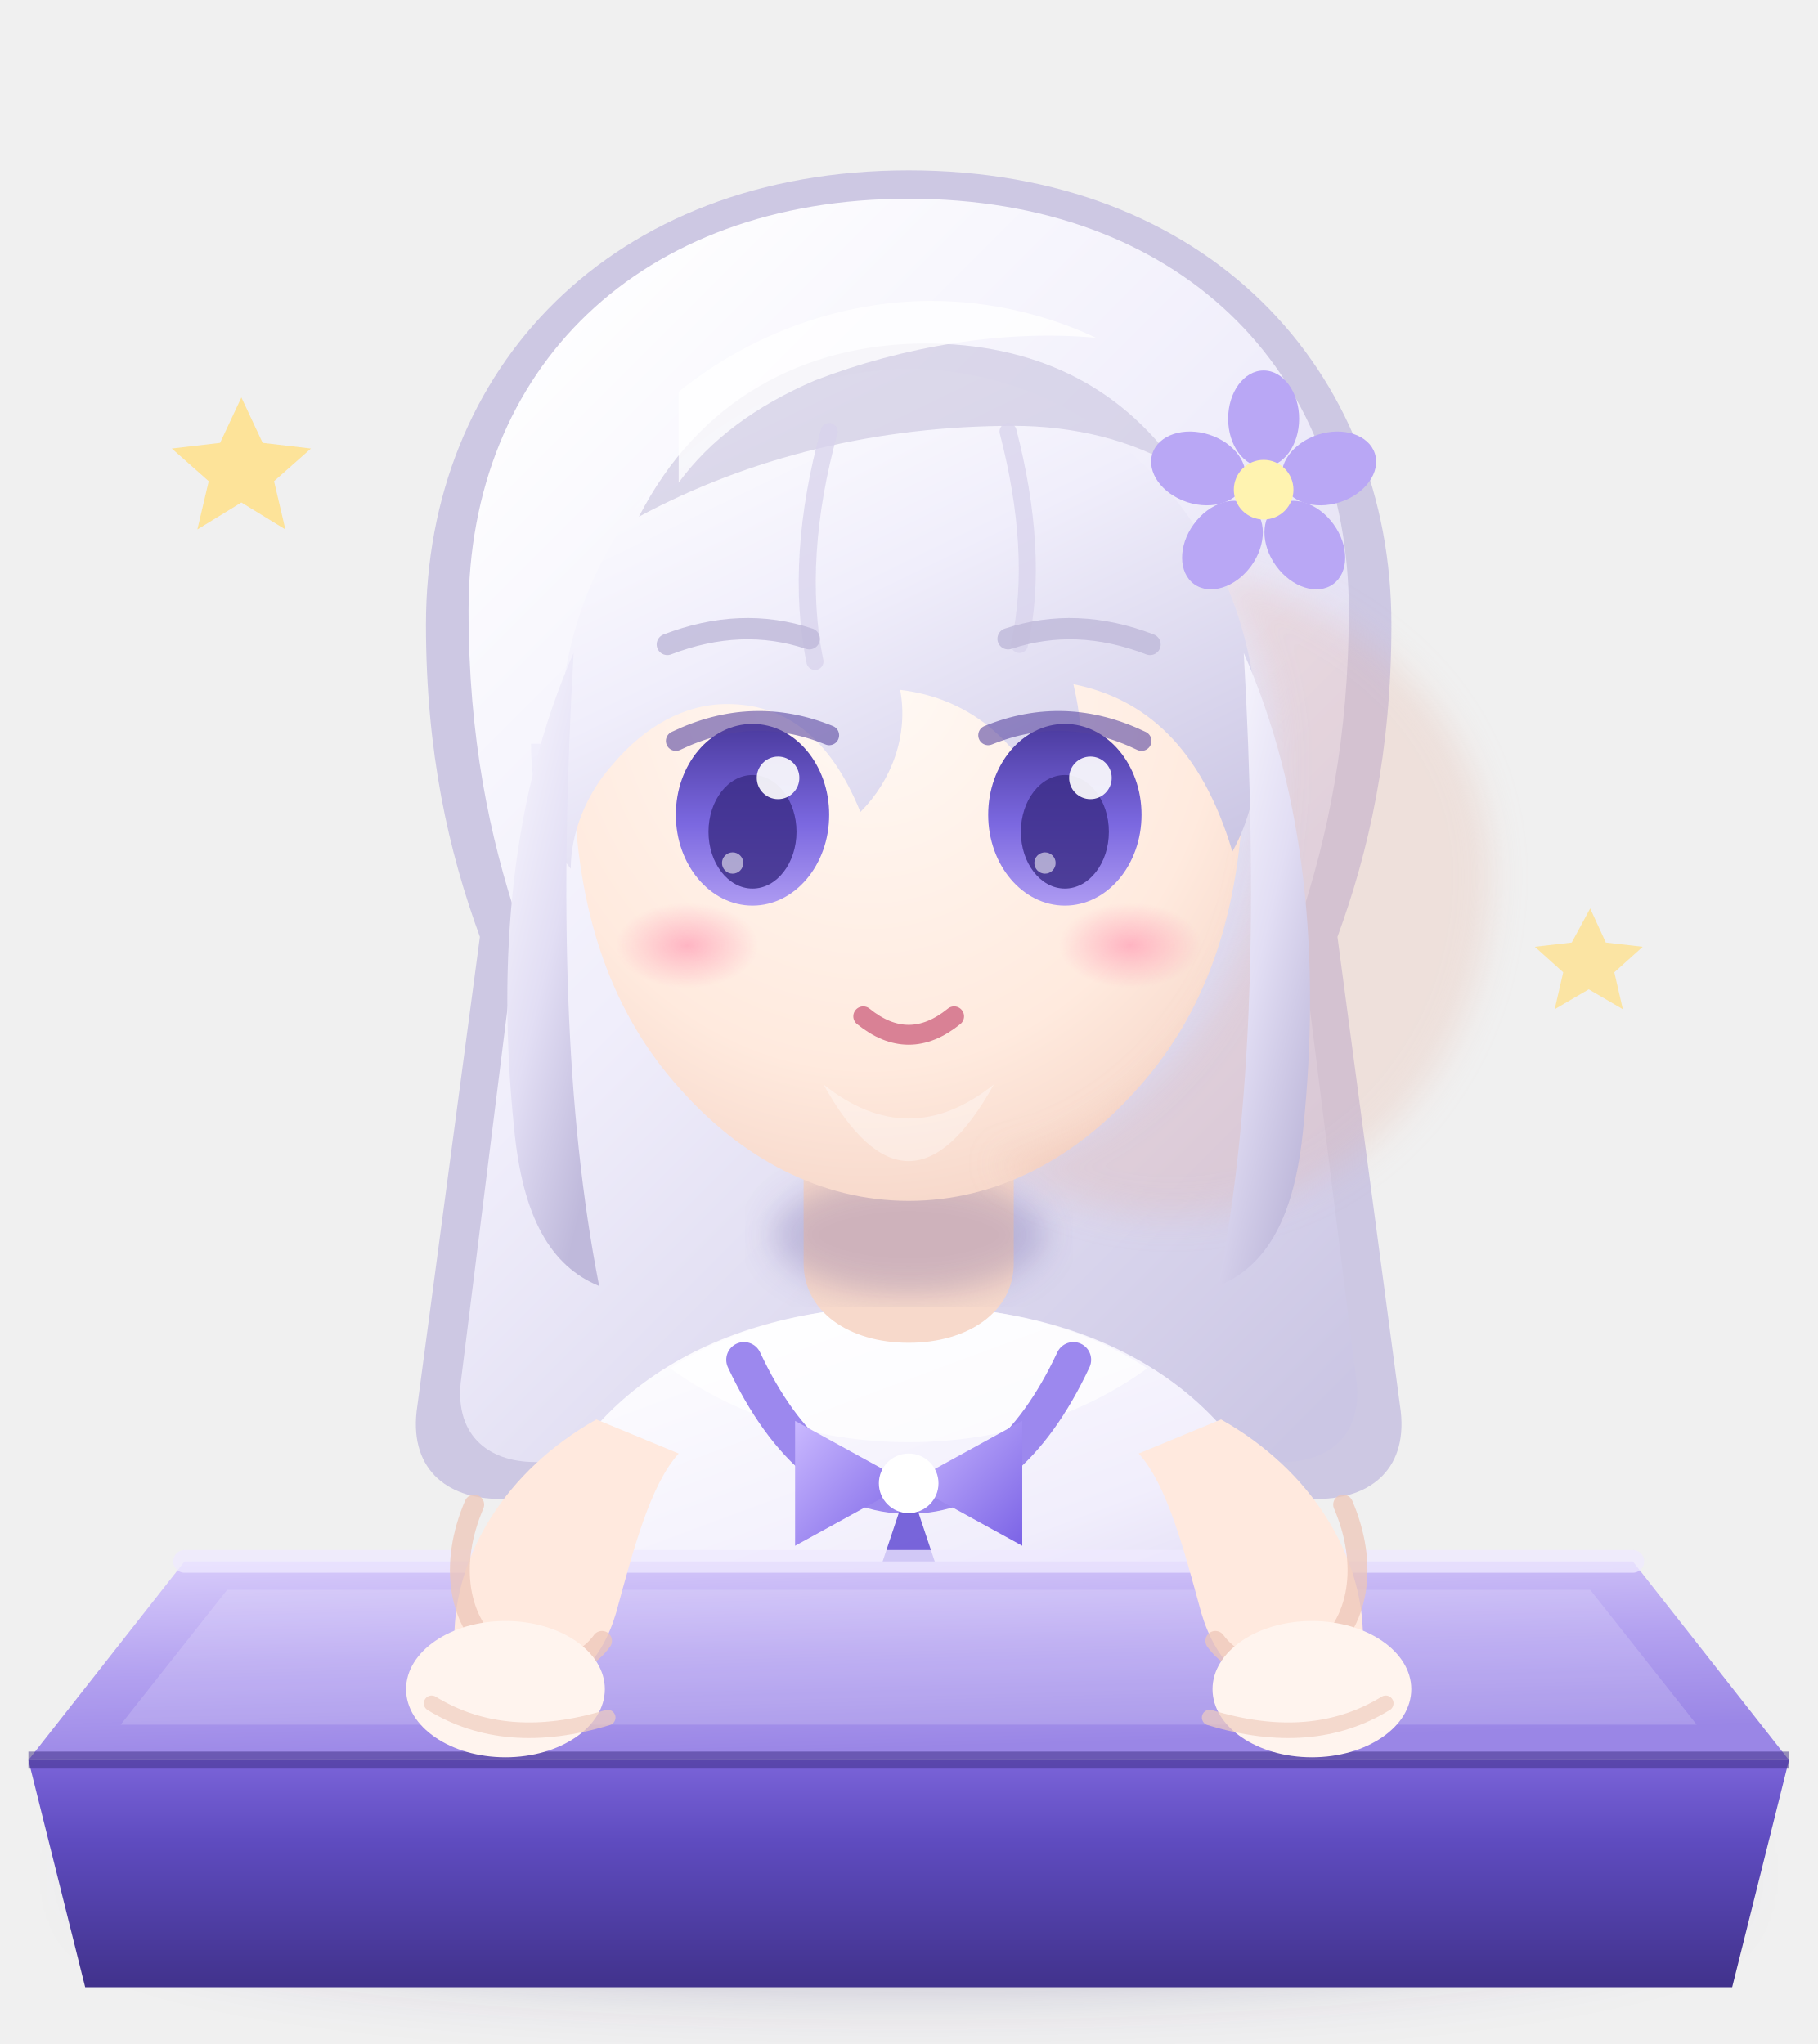
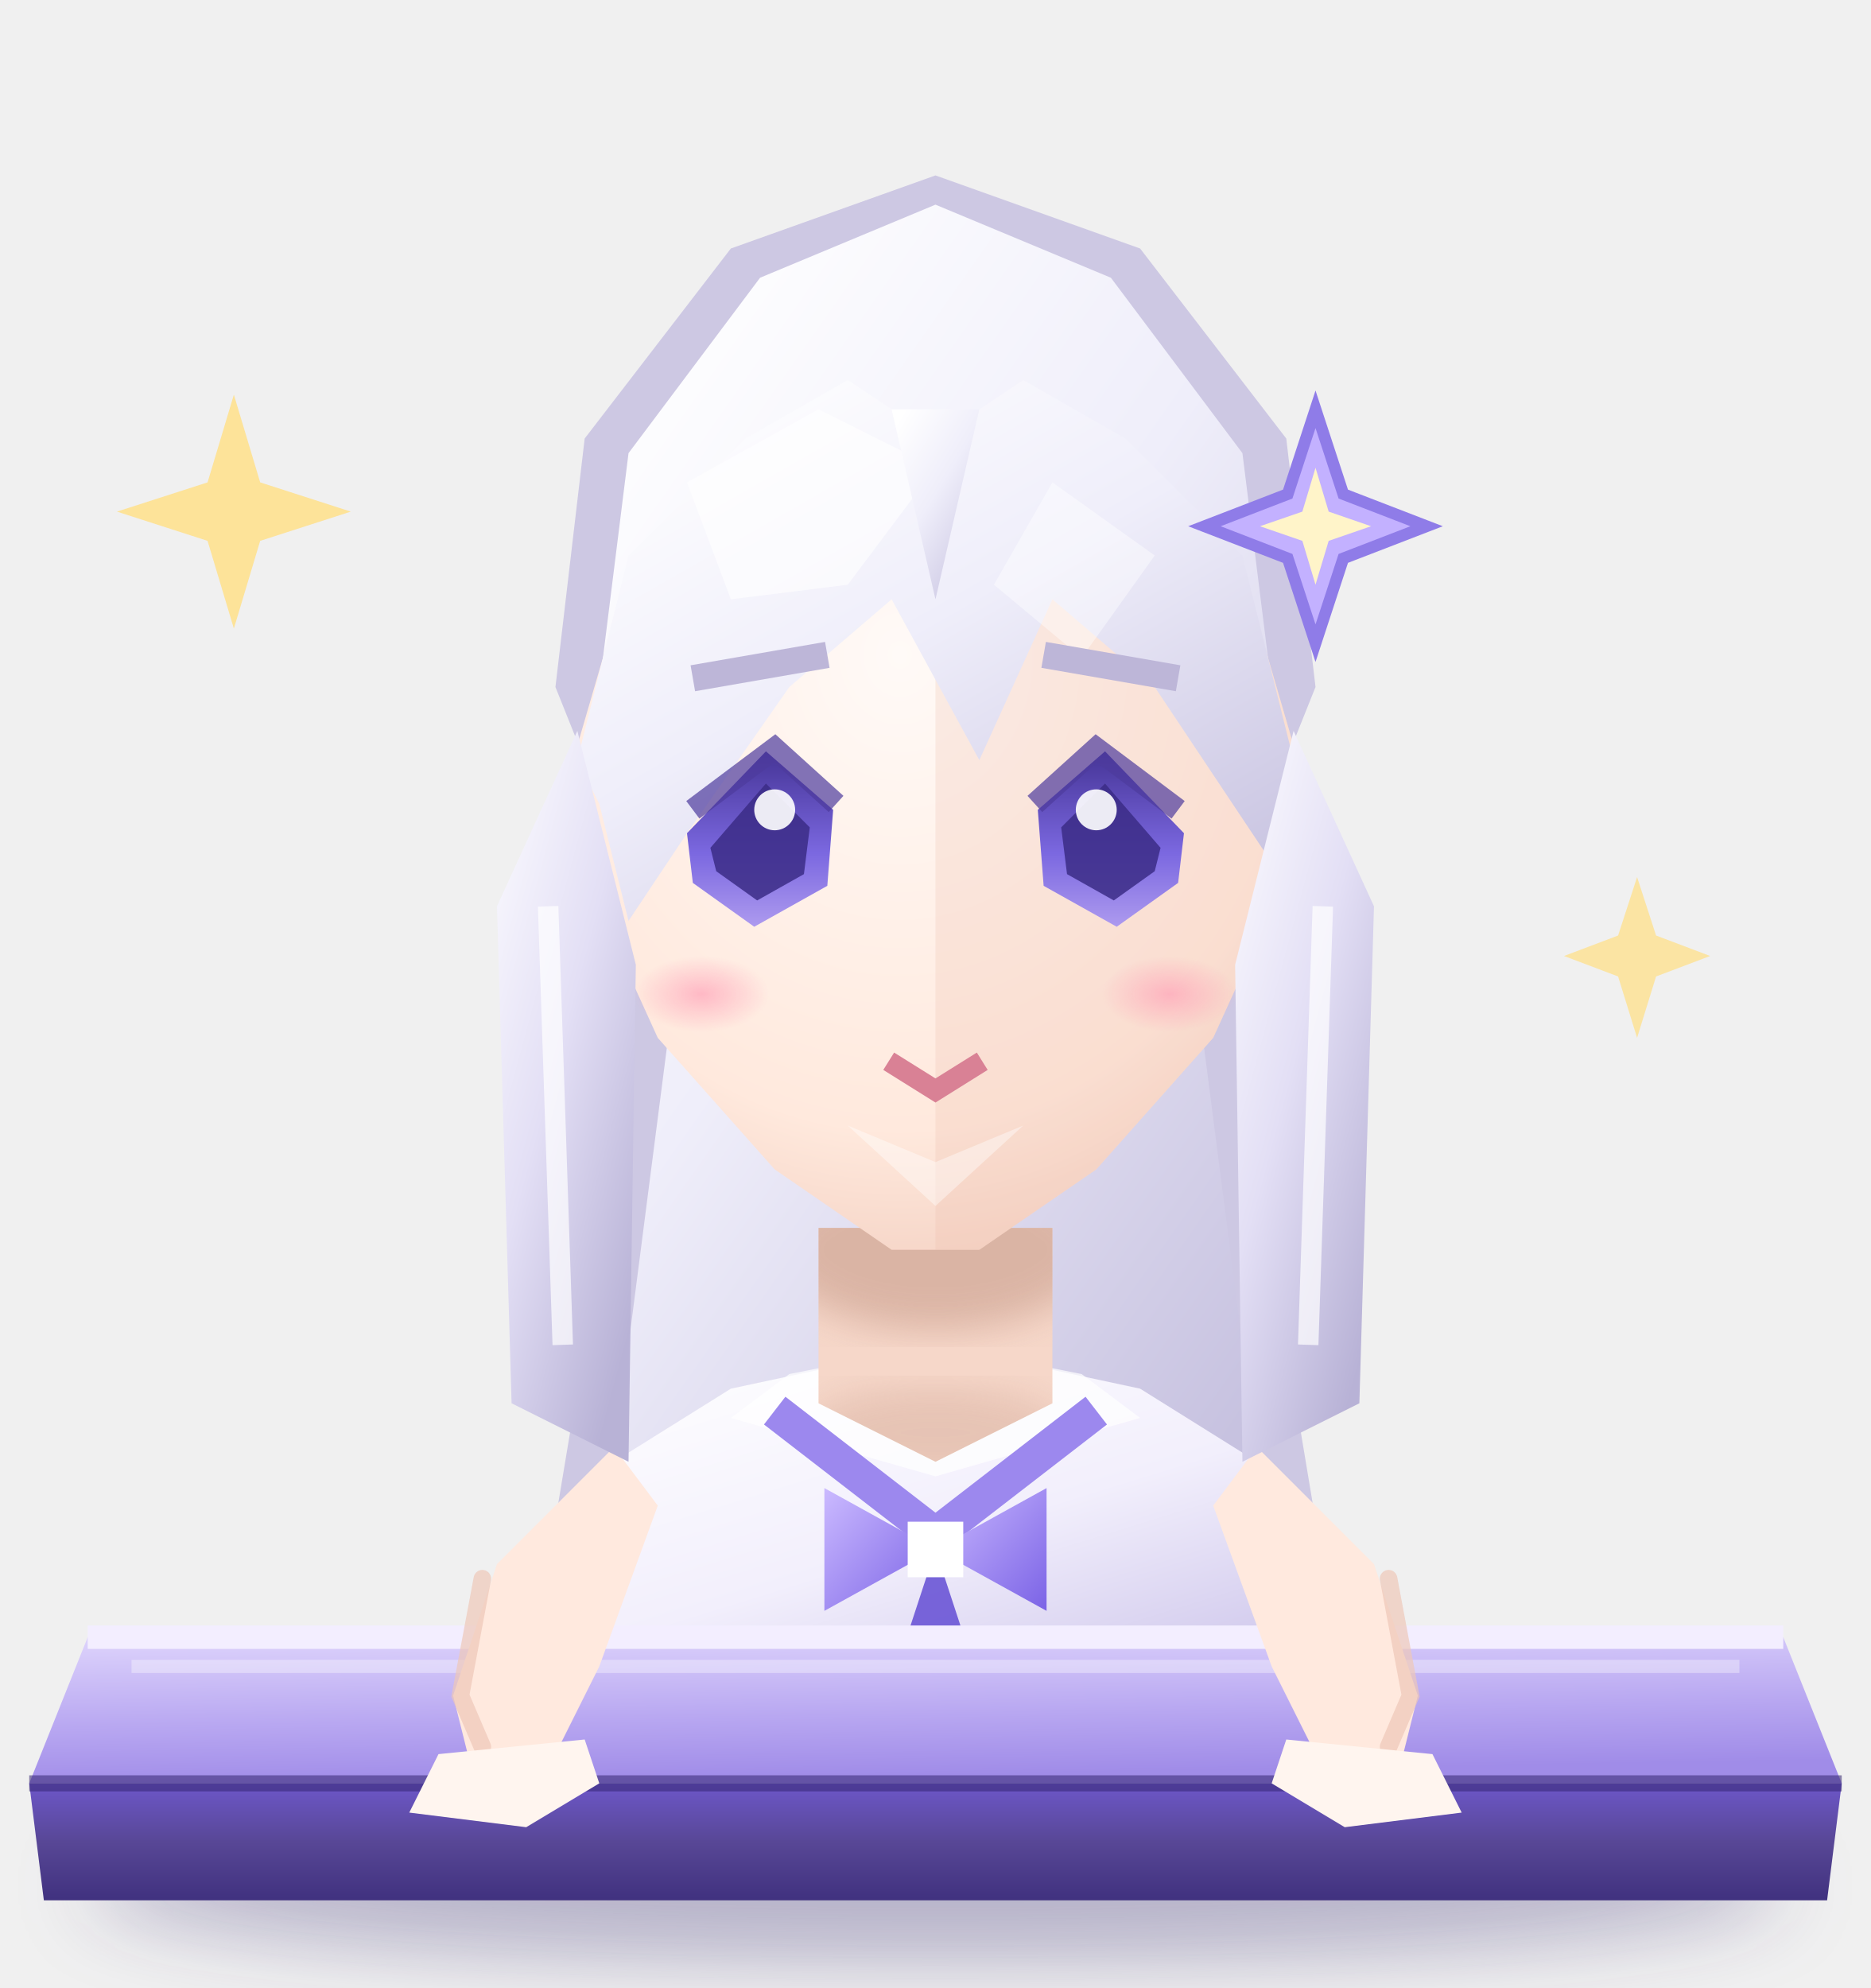
- <svg xmlns="http://www.w3.org/2000/svg" viewBox="0 0 128 144" width="128" height="144" role="img" aria-label="银发紫瞳少女桌宠">
+ <svg xmlns="http://www.w3.org/2000/svg" viewBox="0 0 128 136" width="128" height="136" role="img" aria-label="银发紫瞳少女桌宠">
  <defs>
-     <linearGradient id="hairTop" x1="0.2" y1="0" x2="0.9" y2="1">
+     <linearGradient id="hairTop" x1="0.15" y1="0" x2="0.9" y2="1">
      <stop offset="0" stop-color="#ffffff" />
-       <stop offset="0.42" stop-color="#f0eefb" />
-       <stop offset="1" stop-color="#cbc6e4" />
+       <stop offset="0.45" stop-color="#efeefa" />
+       <stop offset="1" stop-color="#c7c2e0" />
    </linearGradient>
-     <linearGradient id="hairLock" x1="0" y1="0" x2="0.6" y2="1">
-       <stop offset="0" stop-color="#fbfaff" />
-       <stop offset="0.55" stop-color="#e2def4" />
-       <stop offset="1" stop-color="#bfb9db" />
+     <linearGradient id="hairLock" x1="0" y1="0" x2="0.7" y2="1">
+       <stop offset="0" stop-color="#fdfdff" />
+       <stop offset="0.5" stop-color="#e3dff5" />
+       <stop offset="1" stop-color="#b8b2d6" />
    </linearGradient>
    <linearGradient id="dressBody" x1="0.1" y1="0" x2="0.9" y2="1">
      <stop offset="0" stop-color="#ffffff" />
-       <stop offset="0.62" stop-color="#f1eefc" />
-       <stop offset="1" stop-color="#d7d0f0" />
+       <stop offset="0.6" stop-color="#f2effc" />
+       <stop offset="1" stop-color="#d4cdee" />
    </linearGradient>
-     <linearGradient id="deskTop" x1="0" y1="0" x2="0.25" y2="1">
-       <stop offset="0" stop-color="#d9cdfb" />
-       <stop offset="0.55" stop-color="#b3a1f0" />
-       <stop offset="1" stop-color="#9a86e6" />
+     <linearGradient id="deskTop" x1="0" y1="0" x2="0.2" y2="1">
+       <stop offset="0" stop-color="#ded4fc" />
+       <stop offset="0.6" stop-color="#b8a7f1" />
+       <stop offset="1" stop-color="#a08ce8" />
    </linearGradient>
    <linearGradient id="deskFront" x1="0" y1="0" x2="0" y2="1">
-       <stop offset="0" stop-color="#7b64d9" />
-       <stop offset="0.35" stop-color="#5f4cc0" />
-       <stop offset="1" stop-color="#41328c" />
+       <stop offset="0" stop-color="#6d57c9" />
+       <stop offset="0.5" stop-color="#584796" />
+       <stop offset="1" stop-color="#40317f" />
    </linearGradient>
    <linearGradient id="ribbon" x1="0" y1="0" x2="1" y2="1">
-       <stop offset="0" stop-color="#cab9ff" />
+       <stop offset="0" stop-color="#cbbaff" />
      <stop offset="1" stop-color="#7b63e6" />
    </linearGradient>
    <linearGradient id="iris" x1="0" y1="0" x2="0" y2="1">
-       <stop offset="0" stop-color="#4a3a9e" />
-       <stop offset="0.55" stop-color="#7b68e0" />
-       <stop offset="1" stop-color="#ae9bf2" />
+       <stop offset="0" stop-color="#453496" />
+       <stop offset="0.58" stop-color="#7b68e0" />
+       <stop offset="1" stop-color="#ad9aef" />
    </linearGradient>
-     <radialGradient id="skin" cx="0.44" cy="0.3" r="0.8">
-       <stop offset="0" stop-color="#fffaf6" />
-       <stop offset="0.66" stop-color="#ffeade" />
-       <stop offset="1" stop-color="#f3d0c2" />
+     <radialGradient id="skin" cx="0.45" cy="0.28" r="0.82">
+       <stop offset="0" stop-color="#fffaf7" />
+       <stop offset="0.7" stop-color="#ffe9dd" />
+       <stop offset="1" stop-color="#f1cbbc" />
    </radialGradient>
    <radialGradient id="blush" cx="0.5" cy="0.5" r="0.5">
-       <stop offset="0" stop-color="#ff9db6" stop-opacity="0.7" />
+       <stop offset="0" stop-color="#ff9db6" stop-opacity="0.65" />
      <stop offset="1" stop-color="#ff9db6" stop-opacity="0" />
    </radialGradient>
    <filter id="soft" x="-50%" y="-50%" width="200%" height="200%">
-       <feGaussianBlur stdDeviation="2.8" />
+       <feGaussianBlur stdDeviation="2.6" />
    </filter>
    <filter id="soft2">
-       <feGaussianBlur stdDeviation="1.2" />
+       <feGaussianBlur stdDeviation="1.3" />
    </filter>
+     <clipPath id="neckClip">
+       <path d="M56 84h16v12l-8 4-8-4z" />
+     </clipPath>
  </defs>
-   <path d="M64 12c-21 0-34 14-34 32 0 9 1.6 16 3.8 22l-4.4 33c-0.7 4.4 2 6.6 5.8 6.6h57.6c3.8 0 6.5-2.2 5.8-6.6l-4.4-33c2.2-6 3.8-13 3.8-22 0-18-13-32-34-32z" fill="#cdc8e3" />
-   <path d="M64 14c-19 0-31 12-31 29 0 9 1.5 16 3.5 22l-4 32c-0.6 4 1.8 6 5.2 6h52.6c3.4 0 5.8-2 5.2-6l-4-32c2-6 3.5-13 3.5-22 0-17-12-29-31-29z" fill="url(#hairTop)" />
-   <path d="M64 92c-14 0-23.5 6.6-26.4 16.4l-3.2 11h59.2l-3.2-11C87.5 98.6 78 92 64 92z" fill="url(#dressBody)" />
-   <path d="M64 92c-6.6 0-12.4 1.5-16.8 4.4C51.6 99.6 57.4 101.6 64 101.6s12.4-2 16.8-5.2C76.4 93.5 70.6 92 64 92z" fill="#ffffff" opacity="0.7" />
-   <path d="M52.4 95.8c3 6.4 7 9.6 11.6 9.6s8.6-3.2 11.6-9.6" fill="none" stroke="#9c88ee" stroke-width="2.5" stroke-linecap="round" />
-   <g transform="translate(64,104.5)">
-     <path d="M0 0l-8-4.4v8.8z" fill="url(#ribbon)" />
-     <path d="M0 0l8-4.4v8.8z" fill="url(#ribbon)" />
-     <path d="M0 0l-2.2 6.6 2.2 1.7 2.2-1.7z" fill="#6a55d6" opacity="0.9" />
-     <circle r="2.1" fill="#ffffff" />
+   <path d="M64 12 L78 17 L88 30 L90 47 L84 62 L88 92 L90 104 L38 104 L40 92 L44 62 L38 47 L40 30 L50 17 Z" fill="#cdc8e3" />
+   <path d="M64 14 L76 19 L85 31 L87 47 L81 61 L85 92 L86 101 L42 101 L43 92 L47 61 L41 47 L43 31 L52 19 Z" fill="url(#hairTop)" />
+   <path d="M64 92 L78 95 L86 100 L90 112 L38 112 L42 100 L50 95 Z" fill="url(#dressBody)" />
+   <path d="M64 92 L74 94 L78 97 L64 101 L50 97 L54 94 Z" fill="#ffffff" opacity="0.72" />
+   <path d="M53 96.5 L64 105 L75 96.5" fill="none" stroke="#9c88ee" stroke-width="2.4" stroke-linejoin="miter" stroke-linecap="butt" />
+   <g transform="translate(64,106)">
+     <path d="M0 0l-7.6-4.2v8.4z" fill="url(#ribbon)" />
+     <path d="M0 0l7.6-4.2v8.4z" fill="url(#ribbon)" />
+     <path d="M0 0l-2.1 6.4 2.1 1.6 2.1-1.6z" fill="#6a55d6" opacity="0.9" />
+     <path d="M-1.9 -1.9 L1.9 -1.9 L1.9 1.9 L-1.9 1.9 Z" fill="#ffffff" />
  </g>
-   <ellipse cx="64" cy="132" rx="56" ry="7" fill="#33256f" opacity="0.32" filter="url(#soft)" />
-   <path d="M2 124h124l-4 16H6z" fill="url(#deskFront)" />
-   <path d="M13 110h102l11 14H2z" fill="url(#deskTop)" />
-   <path d="M16 112h96l7.5 9.5H8.5z" fill="#ffffff" opacity="0.16" />
-   <path d="M13 110h102" stroke="#efe9ff" stroke-width="1.6" stroke-linecap="round" opacity="0.75" />
-   <path d="M2 124h124" stroke="#3a2a80" stroke-width="1.2" opacity="0.5" />
-   <path d="M42 100c-6.4 3.6-10 9.6-10 15.4 0 2.6 2.2 4 4.6 4 3.6 0 5.8-2.4 6.8-5.8 1.2-4.4 2.4-9 4.4-11.2z" fill="#ffe9de" />
-   <path d="M86 100c6.4 3.6 10 9.6 10 15.4 0 2.6-2.2 4-4.6 4-3.6 0-5.8-2.4-6.8-5.8-1.2-4.4-2.4-9-4.4-11.2z" fill="#ffe9de" />
-   <path d="M33.4 106c-1.8 4.2-1.2 8.4 1.8 10.6 2.2 1.7 5.6 1.2 7.2-1" fill="none" stroke="#eec7b8" stroke-width="1.4" stroke-linecap="round" opacity="0.75" />
-   <path d="M94.6 106c1.8 4.2 1.2 8.4-1.8 10.6-2.2 1.7-5.6 1.2-7.2-1" fill="none" stroke="#eec7b8" stroke-width="1.4" stroke-linecap="round" opacity="0.75" />
-   <ellipse cx="35.6" cy="119" rx="7" ry="4.8" fill="#fff4ee" />
-   <ellipse cx="92.4" cy="119" rx="7" ry="4.8" fill="#fff4ee" />
-   <path d="M30.4 120q5.2 3.2 12.4 1" fill="none" stroke="#f0cdbf" stroke-width="1.1" stroke-linecap="round" opacity="0.7" />
-   <path d="M97.6 120q-5.2 3.2-12.4 1" fill="none" stroke="#f0cdbf" stroke-width="1.1" stroke-linecap="round" opacity="0.7" />
-   <path d="M56.6 78h14.8v11c0 3.4-3.2 5.6-7.4 5.6s-7.4-2.2-7.4-5.6z" fill="#f7d9cb" />
-   <ellipse cx="64" cy="87" rx="9.6" ry="4.2" fill="#3a2b86" opacity="0.22" filter="url(#soft2)" />
+   <ellipse cx="64" cy="129" rx="58" ry="5.4" fill="#33256f" opacity="0.3" filter="url(#soft)" />
+   <path d="M6 112 L122 112 L126 122 L2 122 Z" fill="url(#deskTop)" />
+   <path d="M2 122 L126 122 L125 130 L3 130 Z" fill="url(#deskFront)" />
+   <path d="M6 112 L122 112" stroke="#f3eeff" stroke-width="1.6" stroke-linecap="butt" />
+   <path d="M9 114 L119 114" stroke="#ffffff" stroke-width="0.9" opacity="0.35" stroke-linecap="butt" />
+   <path d="M2 122 L126 122" stroke="#33256f" stroke-width="1.1" opacity="0.55" stroke-linecap="butt" />
+   <path d="M42 99 L34 107 L31 116 L32 120 L38 120 L41 114 L45 103 Z" fill="#ffe9de" />
+   <path d="M86 99 L94 107 L97 116 L96 120 L90 120 L87 114 L83 103 Z" fill="#ffe9de" />
+   <path d="M33 108 L31.5 116 L33 119.5" fill="none" stroke="#eec7b8" stroke-width="1.2" stroke-linecap="round" opacity="0.7" />
+   <path d="M95 108 L96.5 116 L95 119.5" fill="none" stroke="#eec7b8" stroke-width="1.2" stroke-linecap="round" opacity="0.7" />
+   <path d="M30 120 L28 124 L36 125 L41 122 L40 119 Z" fill="#fff5ef" />
+   <path d="M98 120 L100 124 L92 125 L87 122 L88 119 Z" fill="#fff5ef" />
+   <path d="M56 84 L72 84 L72 96 L64 100 L56 96 Z" fill="#f6d7c9" />
+   <g clip-path="url(#neckClip)">
+     <ellipse cx="64" cy="85.5" rx="11" ry="5.5" fill="#b98a78" opacity="0.45" filter="url(#soft2)" />
+     <ellipse cx="64" cy="98" rx="9" ry="3.2" fill="#b98a78" opacity="0.25" filter="url(#soft2)" />
+   </g>
  <g id="pet-head">
-     <animateTransform attributeName="transform" type="rotate" values="0 64 88; -6.5 64 88; 0 64 88; 5.5 64 88; 0 64 88" keyTimes="0; 0.2; 0.48; 0.76; 1" calcMode="spline" keySplines="0.45 0 0.25 1; 0.45 0 0.25 1; 0.45 0 0.25 1; 0.45 0 0.25 1" dur="14s" repeatCount="indefinite" />
-     <path d="M64 30.5c13.4 0 23.6 9.8 23.6 23.5 0 9.6-2.4 17-7.4 22.6-4.4 5-10 8-16.2 8s-11.8-3-16.2-8c-5-5.6-7.4-13-7.4-22.6 0-13.7 10.2-23.5 23.6-23.5z" fill="url(#skin)" />
-     <path d="M84.6 40c3.4 3.6 5 8.2 5 13.4 0 9-2.2 16-7 21.4-3.6 4-8 6.4-12.6 7 4 2.6 8.4 3.8 12.4 3.8 13.4 0 22.6-11 22.6-24 0-9.6-7-18.4-20.4-21.6z" fill="#e6b19f" opacity="0.26" filter="url(#soft2)" />
-     <path d="M58 76.4c2 1.6 4 2.4 6 2.4s4-0.8 6-2.4c-2 3.6-4 5.4-6 5.4s-4-1.8-6-5.4z" fill="#ffffff" opacity="0.35" />
-     <path d="M39.4 52.4c0-15.6 11.6-26.4 24.6-26.4s24.6 10.8 24.6 26.4c0 3-0.6 5.4-1.8 7.6-2.2-7.4-6.2-10.8-11.2-11.8 1 4.2 0.6 7.6-1 10.6-2.2-6.4-6.2-9.6-11.2-10.2 0.6 3.2-0.6 6.4-2.8 8.6-2.2-5.4-5.4-7.6-9.4-7.6-3 0-5.8 1.6-8 4.2-2 2.2-3 5-3 7.4-1.8-2.2-2.8-5.2-2.8-8.8z" fill="url(#hairTop)" />
-     <path d="M45 36.4c4.2-8.2 11.6-12.2 20.2-12.2 7.4 0 13.6 2.8 17.8 8.8-3.2-2-7.4-3-11.6-3-9.6 0-18.6 2.2-26.4 6.4z" fill="#c6c1dd" opacity="0.58" />
-     <path d="M47.8 27.6c5.2-4.2 11.6-6.4 17.8-6.4 4.2 0 8.2 1 11.6 2.6-6.4-0.6-13.6 0.6-19.8 3-4.2 1.8-7.4 4.2-9.6 7.2z" fill="#ffffff" opacity="0.78" />
-     <path d="M58.4 30.4c-1.6 5.8-2 11.4-1 16.2M71 30.4c1.4 5.4 1.8 10.6 0.8 15" stroke="#d8d3ec" stroke-width="1.2" fill="none" stroke-linecap="round" opacity="0.75" />
-     <path d="M40.4 46c-4.4 10-5.4 21.6-4.2 33.4 0.6 6.4 2.6 9.8 6 11.2-2.4-12.2-2.8-27-1.8-44.6z" fill="url(#hairLock)" />
-     <path d="M87.6 46c4.4 10 5.4 21.6 4.2 33.4-0.6 6.4-2.6 9.8-6 11.2 2.4-12.2 2.8-27 1.8-44.6z" fill="url(#hairLock)" />
-     <g transform="translate(89,34.5)">
-       <g fill="#b9a7f5">
-         <ellipse cx="0" cy="-5" rx="2.5" ry="3.4" />
-         <ellipse cx="4.6" cy="-1.5" rx="2.5" ry="3.4" transform="rotate(72 4.6 -1.5)" />
-         <ellipse cx="2.9" cy="3.9" rx="2.5" ry="3.4" transform="rotate(144 2.9 3.9)" />
-         <ellipse cx="-2.9" cy="3.9" rx="2.5" ry="3.4" transform="rotate(216 -2.9 3.9)" />
-         <ellipse cx="-4.6" cy="-1.5" rx="2.5" ry="3.4" transform="rotate(288 -4.6 -1.5)" />
-       </g>
-       <circle r="2.1" fill="#fff3b0" />
+     <animateTransform attributeName="transform" type="rotate" values="0 64 88; -5.5 64 88; 0 64 88; 4.8 64 88; 0 64 88" keyTimes="0; 0.2; 0.48; 0.76; 1" calcMode="spline" keySplines="0.45 0 0.25 1; 0.45 0 0.25 1; 0.45 0 0.25 1; 0.45 0 0.25 1" dur="14s" repeatCount="indefinite" />
+     <path d="M64 29 L76 31 L85 39 L88.5 51 L88 60 L83 71 L75 80 L67 85.5 L61 85.5 L53 80 L45 71 L40 60 L39.5 51 L43 39 L52 31 Z" fill="url(#skin)" />
+     <path d="M76 31 L85 39 L88.5 51 L88 60 L83 71 L75 80 L67 85.5 L64 85.5 L64 31 Z" fill="#e9b6a3" opacity="0.22" />
+     <path d="M58 77 L64 82.5 L70 77 L64 79.5 Z" fill="#ffffff" opacity="0.4" />
+     <path d="M39.5 52 L43 38 L51 30 L58 26 L64 30 L70 26 L77 30 L85 38 L88.5 52 L87 59 L79 47 L72 41 L67 52 L61 41 L54 47 L47 57 L43 63 L41 55 Z" fill="url(#hairTop)" />
+     <path d="M47 33 L56 28 L64 32 L58 40 L50 41 Z" fill="#ffffff" opacity="0.6" />
+     <path d="M72 33 L79 38 L74 45 L68 40 Z" fill="#ffffff" opacity="0.42" />
+     <path d="M61 28 L64 41 L67 28" fill="url(#hairTop)" />
+     <path d="M39.5 50 L34 62 L35 96 L43 100 L43.5 66 Z" fill="url(#hairLock)" />
+     <path d="M88.5 50 L94 62 L93 96 L85 100 L84.5 66 Z" fill="url(#hairLock)" />
+     <path d="M37.5 62 L38.5 92" stroke="#ffffff" stroke-width="1.4" opacity="0.7" stroke-linecap="butt" />
+     <path d="M90.5 62 L89.5 92" stroke="#ffffff" stroke-width="1.4" opacity="0.7" stroke-linecap="butt" />
+     <g transform="translate(90,36)">
+       <path d="M0 -8 L1.9 -2.2 L7.6 0 L1.9 2.2 L0 8 L-1.9 2.2 L-7.6 0 L-1.9 -2.2 Z" fill="#c3b1ff" stroke="#8f7ce8" stroke-width="0.8" />
+       <path d="M0 -4 L0.9 -1 L3.8 0 L0.9 1 L0 4 L-0.9 1 L-3.8 0 L-0.9 -1 Z" fill="#fff4c9" />
    </g>
    <g id="pet-eyes">
      <animate attributeName="opacity" values="1;1;0;0;1;1" keyTimes="0;0.9;0.925;0.965;0.99;1" dur="7.5s" repeatCount="indefinite" />
-       <ellipse cx="53" cy="57.4" rx="5.4" ry="6.4" fill="url(#iris)" />
-       <ellipse cx="75" cy="57.4" rx="5.4" ry="6.4" fill="url(#iris)" />
-       <ellipse cx="53" cy="58.6" rx="3.1" ry="4" fill="#3b2c86" opacity="0.82" />
-       <ellipse cx="75" cy="58.6" rx="3.1" ry="4" fill="#3b2c86" opacity="0.82" />
-       <circle cx="54.8" cy="54.8" r="1.5" fill="#ffffff" opacity="0.9" />
-       <circle cx="76.8" cy="54.8" r="1.5" fill="#ffffff" opacity="0.9" />
-       <circle cx="51.6" cy="60.8" r="0.75" fill="#ffffff" opacity="0.55" />
-       <circle cx="73.6" cy="60.8" r="0.75" fill="#ffffff" opacity="0.55" />
-       <path d="M47.6 52.2q5.4-2.6 10.8-0.4" stroke="#54429f" stroke-width="1.4" fill="none" stroke-linecap="round" opacity="0.58" />
-       <path d="M69.6 51.8q5.4-2.2 10.8 0.4" stroke="#54429f" stroke-width="1.4" fill="none" stroke-linecap="round" opacity="0.58" />
+       <path d="M47 57 L52.4 51.4 L57 55.4 L56.6 60.6 L51.6 63.4 L47.4 60.4 Z" fill="url(#iris)" />
+       <path d="M81 57 L75.6 51.4 L71 55.4 L71.4 60.6 L76.4 63.4 L80.6 60.4 Z" fill="url(#iris)" />
+       <path d="M48.6 58 L52.4 53.6 L55.4 56.6 L55 59.8 L51.8 61.6 L49 59.6 Z" fill="#3b2c86" opacity="0.85" />
+       <path d="M79.4 58 L75.6 53.6 L72.6 56.6 L73 59.8 L76.2 61.6 L79 59.6 Z" fill="#3b2c86" opacity="0.85" />
+       <circle cx="53" cy="55.4" r="1.4" fill="#ffffff" opacity="0.9" />
+       <circle cx="75" cy="55.4" r="1.4" fill="#ffffff" opacity="0.9" />
+       <path d="M47.4 55.4 L53 51.2 L57.2 55" stroke="#4d3b9d" stroke-width="1.5" fill="none" stroke-linejoin="miter" opacity="0.7" />
+       <path d="M80.6 55.4 L75 51.2 L70.8 55" stroke="#4d3b9d" stroke-width="1.5" fill="none" stroke-linejoin="miter" opacity="0.7" />
    </g>
    <g id="pet-eyes-closed" opacity="0">
      <animate attributeName="opacity" values="0;0;1;1;0;0" keyTimes="0;0.9;0.925;0.965;0.99;1" dur="7.5s" repeatCount="indefinite" />
-       <path d="M48 58q5 2.5 10 0" stroke="#6b57bd" stroke-width="1.5" fill="none" stroke-linecap="round" />
-       <path d="M70 58q5 2.5 10 0" stroke="#6b57bd" stroke-width="1.5" fill="none" stroke-linecap="round" />
+       <path d="M47.6 58 L52.4 60.4 L57.2 58" stroke="#6b57bd" stroke-width="1.5" fill="none" stroke-linejoin="miter" />
+       <path d="M70.8 58 L75.6 60.4 L80.4 58" stroke="#6b57bd" stroke-width="1.5" fill="none" stroke-linejoin="miter" />
    </g>
-     <path d="M47 45.4q5.2-2 10-.4M71 45q4.8-1.6 10 .4" stroke="#c1bbdb" stroke-width="1.5" fill="none" stroke-linecap="round" opacity="0.85" />
-     <ellipse cx="48.4" cy="66.6" rx="5" ry="3" fill="url(#blush)" />
-     <ellipse cx="79.6" cy="66.6" rx="5" ry="3" fill="url(#blush)" />
-     <path d="M60.8 71.6q3.2 2.6 6.4 0" stroke="#d98195" stroke-width="1.4" fill="none" stroke-linecap="round" />
+     <path d="M47.4 46.4 L56.6 44.8" stroke="#bdb6d8" stroke-width="1.8" stroke-linecap="butt" />
+     <path d="M80.6 46.4 L71.4 44.8" stroke="#bdb6d8" stroke-width="1.8" stroke-linecap="butt" />
+     <ellipse cx="48" cy="68" rx="4.6" ry="2.6" fill="url(#blush)" />
+     <ellipse cx="80" cy="68" rx="4.6" ry="2.6" fill="url(#blush)" />
+     <path d="M60.8 72.6 L64 74.6 L67.2 72.6" stroke="#d98195" stroke-width="1.4" fill="none" stroke-linejoin="miter" stroke-linecap="butt" />
  </g>
  <g fill="#ffe08a">
-     <path d="M17 28l1.5 3.2 3.4.4-2.6 2.3.8 3.4-3.1-1.9-3.1 1.9.8-3.4-2.6-2.3 3.4-.4z" opacity="0.85">
+     <path d="M16 27 L17.8 33 L24 35 L17.8 37 L16 43 L14.2 37 L8 35 L14.2 33 Z" opacity="0.85">
      <animate attributeName="opacity" values="0.2;1;0.2" dur="3.4s" begin="0s" repeatCount="indefinite" />
      <animateTransform attributeName="transform" type="translate" values="0 0; 0 -3; 0 0" dur="3.4s" begin="0s" repeatCount="indefinite" />
    </path>
-     <path d="M112 64l1.1 2.4 2.6.3-2 1.8.6 2.6-2.4-1.4-2.4 1.4.6-2.6-2-1.8 2.6-.3z" opacity="0.75">
+     <path d="M112 60 L113.3 64 L117 65.4 L113.3 66.8 L112 71 L110.7 66.8 L107 65.4 L110.7 64 Z" opacity="0.75">
      <animate attributeName="opacity" values="0.15;0.9;0.15" dur="3.8s" begin="0.9s" repeatCount="indefinite" />
      <animateTransform attributeName="transform" type="translate" values="0 0; 0 -2.6; 0 0" dur="3.8s" begin="0.9s" repeatCount="indefinite" />
    </path>
  </g>
</svg>
